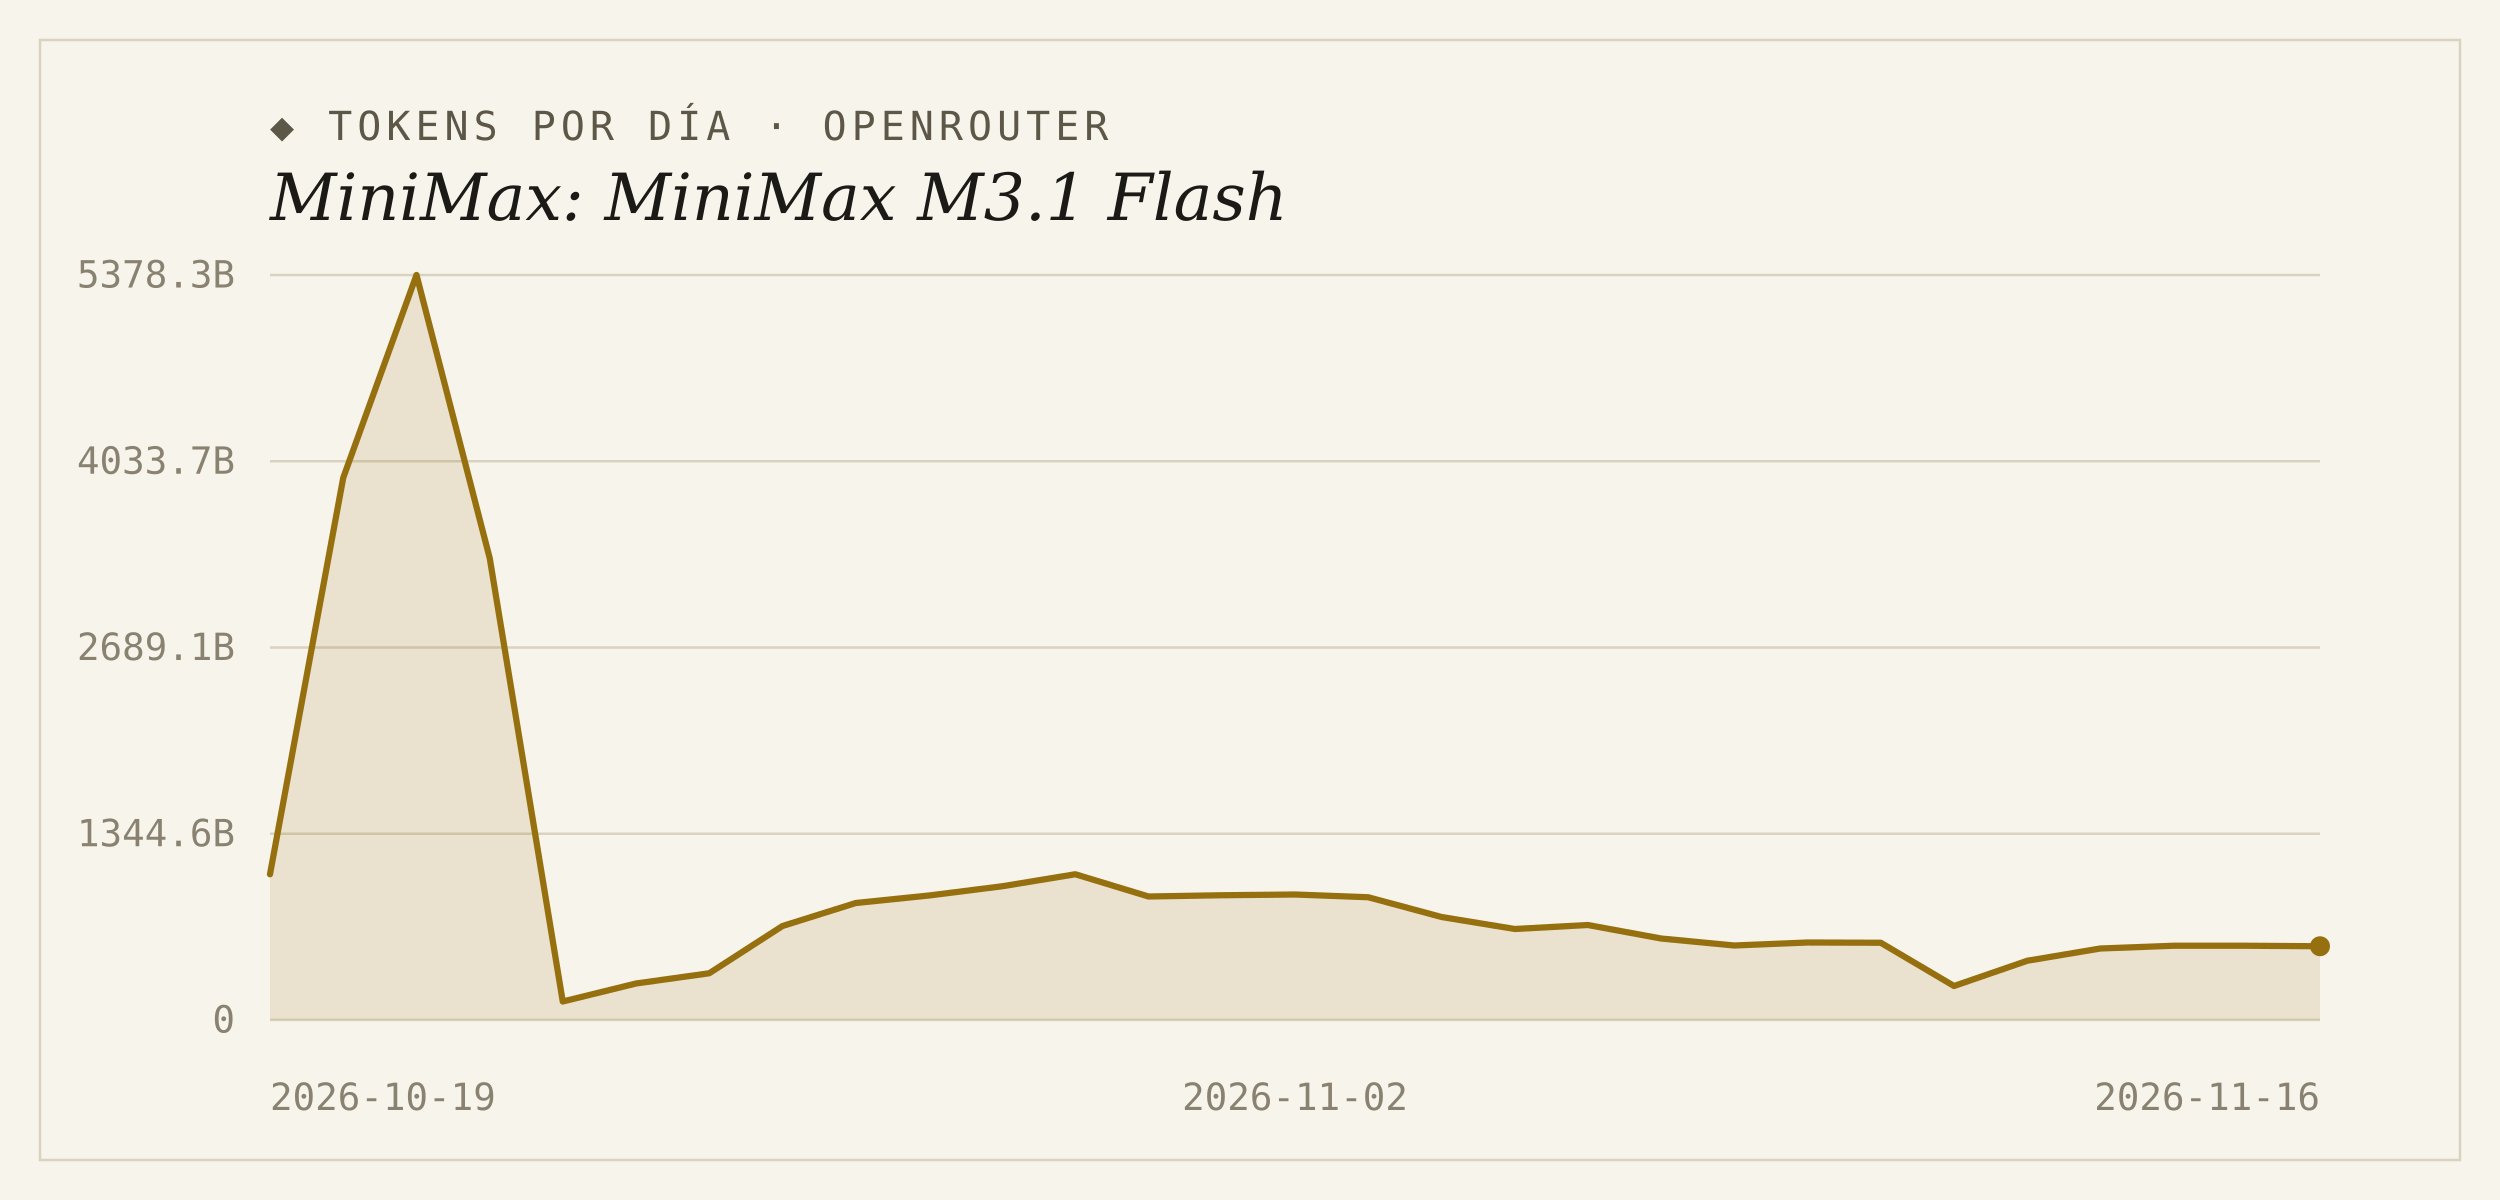
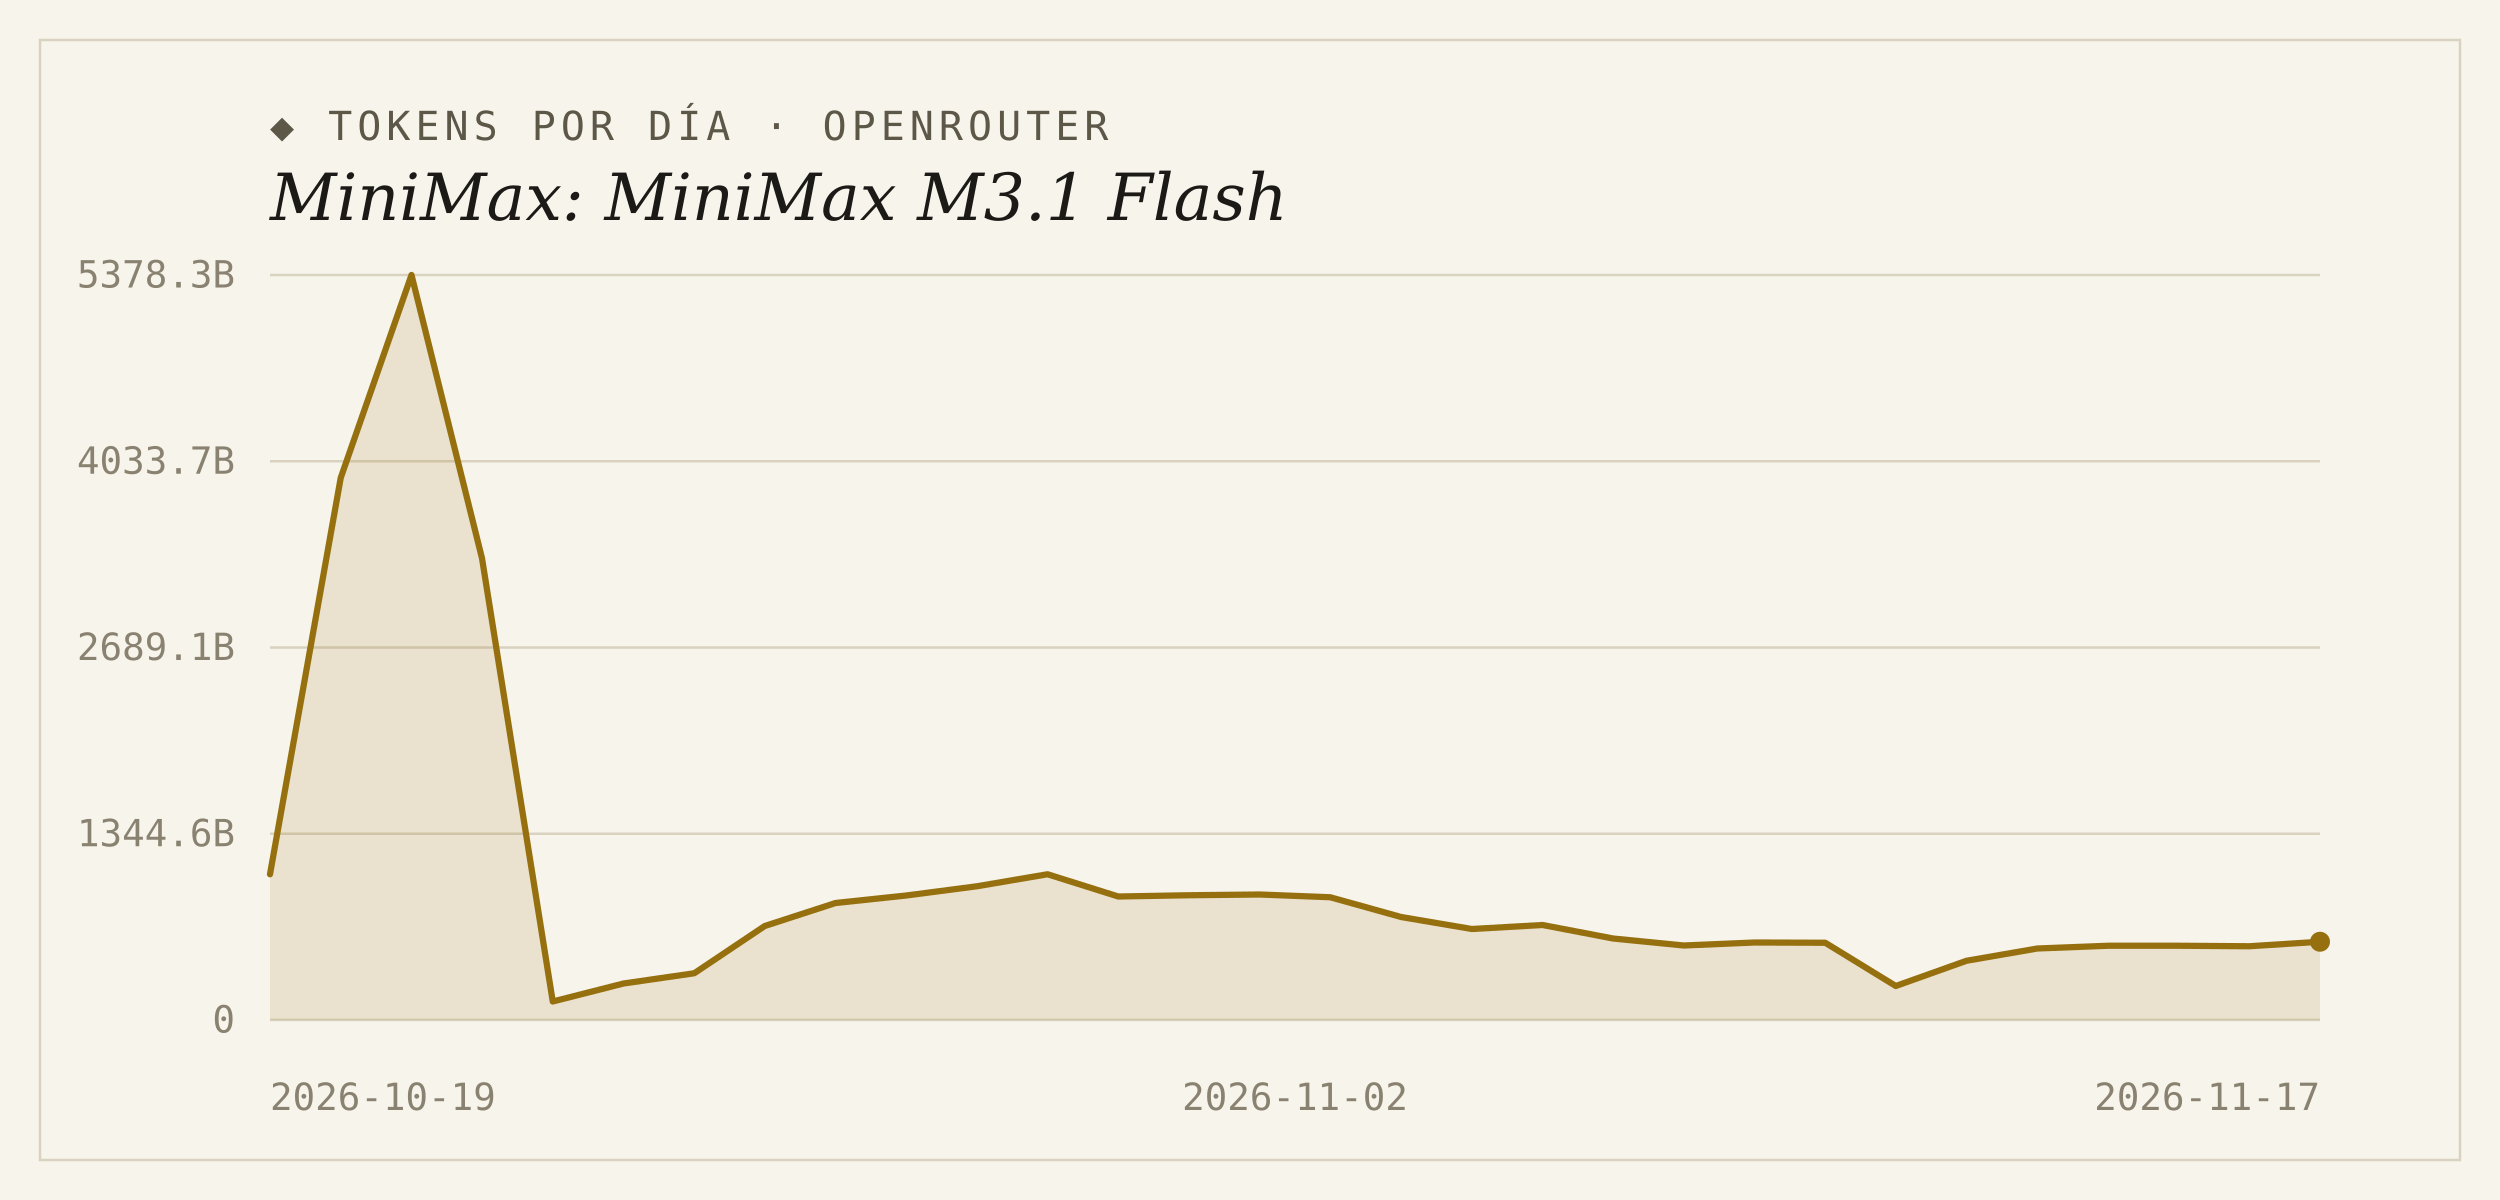
<svg xmlns="http://www.w3.org/2000/svg" width="1000" height="480" viewBox="0 0 1000 480">
  <rect width="1000" height="480" fill="#f7f4ec" />
  <rect x="16" y="16" width="968" height="448" fill="none" stroke="#d9d2bf" stroke-width="1" />
  <text x="108" y="56" font-family="'DejaVu Sans Mono', Consolas, monospace" font-size="16" letter-spacing="2" fill="#5d5748">◆ TOKENS POR DÍA · OPENROUTER</text>
  <text x="108" y="88" font-family="Georgia, 'DejaVu Serif', serif" font-size="26" font-style="italic" fill="#1c1a16">MiniMax: MiniMax M3.1 Flash</text>
  <line x1="108" y1="408.0" x2="928" y2="408.0" stroke="#d9d2bf" stroke-width="1" />
  <text x="94" y="413" text-anchor="end" font-family="'DejaVu Sans Mono', Consolas, monospace" font-size="15" fill="#8a8271">0</text>
  <line x1="108" y1="333.5" x2="928" y2="333.5" stroke="#d9d2bf" stroke-width="1" />
  <text x="94" y="338.5" text-anchor="end" font-family="'DejaVu Sans Mono', Consolas, monospace" font-size="15" fill="#8a8271">1344.6B</text>
  <line x1="108" y1="259.0" x2="928" y2="259.0" stroke="#d9d2bf" stroke-width="1" />
  <text x="94" y="264" text-anchor="end" font-family="'DejaVu Sans Mono', Consolas, monospace" font-size="15" fill="#8a8271">2689.1B</text>
  <line x1="108" y1="184.5" x2="928" y2="184.5" stroke="#d9d2bf" stroke-width="1" />
  <text x="94" y="189.5" text-anchor="end" font-family="'DejaVu Sans Mono', Consolas, monospace" font-size="15" fill="#8a8271">4033.7B</text>
  <line x1="108" y1="110.0" x2="928" y2="110.0" stroke="#d9d2bf" stroke-width="1" />
  <text x="94" y="115" text-anchor="end" font-family="'DejaVu Sans Mono', Consolas, monospace" font-size="15" fill="#8a8271">5378.3B</text>
-   <path d="M 108,408.0 L 108.0,349.7 L 137.3,191.1 L 166.6,110.0 L 195.9,223.3 L 225.1,400.6 L 254.4,393.4 L 283.7,389.3 L 313.0,370.4 L 342.3,361.2 L 371.6,358.2 L 400.9,354.5 L 430.1,349.7 L 459.4,358.6 L 488.7,358.1 L 518.0,357.8 L 547.3,358.9 L 576.6,366.8 L 605.9,371.6 L 635.1,370.0 L 664.4,375.4 L 693.7,378.2 L 723.0,377.0 L 752.3,377.1 L 781.6,394.4 L 810.9,384.3 L 840.1,379.4 L 869.4,378.3 L 898.7,378.3 L 928.0,378.5 L 928.0,408.0 Z" fill="#96700f" fill-opacity="0.14" />
-   <polyline points="108.0,349.7 137.3,191.1 166.6,110.0 195.9,223.3 225.1,400.6 254.4,393.4 283.7,389.3 313.0,370.4 342.3,361.2 371.6,358.2 400.9,354.5 430.1,349.7 459.4,358.6 488.7,358.1 518.0,357.8 547.3,358.9 576.6,366.8 605.9,371.6 635.1,370.0 664.4,375.4 693.7,378.2 723.0,377.0 752.3,377.1 781.6,394.4 810.9,384.3 840.1,379.4 869.4,378.3 898.7,378.3 928.0,378.5" fill="none" stroke="#96700f" stroke-width="2.5" stroke-linejoin="round" stroke-linecap="round" />
-   <circle cx="928.0" cy="378.5" r="4" fill="#96700f" />
+   <path d="M 108,408.0 L 108.0,349.7 L 136.3,191.1 L 164.6,110.0 L 192.8,223.3 L 221.1,400.6 L 249.4,393.4 L 277.7,389.3 L 305.9,370.4 L 334.2,361.2 L 362.5,358.2 L 390.8,354.5 L 419.0,349.7 L 447.3,358.6 L 475.6,358.1 L 503.9,357.8 L 532.1,358.9 L 560.4,366.8 L 588.7,371.6 L 617.0,370.0 L 645.2,375.4 L 673.5,378.2 L 701.8,377.0 L 730.1,377.1 L 758.3,394.4 L 786.6,384.3 L 814.9,379.4 L 843.2,378.3 L 871.4,378.3 L 899.7,378.5 L 928.0,376.7 L 928.0,408.0 Z" fill="#96700f" fill-opacity="0.14" />
+   <polyline points="108.0,349.7 136.3,191.1 164.6,110.0 192.8,223.3 221.1,400.6 249.4,393.4 277.7,389.3 305.9,370.4 334.2,361.2 362.5,358.2 390.8,354.5 419.0,349.7 447.3,358.6 475.6,358.1 503.9,357.8 532.1,358.9 560.4,366.8 588.7,371.6 617.0,370.0 645.2,375.4 673.5,378.2 701.8,377.0 730.1,377.1 758.3,394.4 786.6,384.3 814.9,379.4 843.2,378.3 871.4,378.3 899.7,378.5 928.0,376.7" fill="none" stroke="#96700f" stroke-width="2.5" stroke-linejoin="round" stroke-linecap="round" />
+   <circle cx="928.0" cy="376.7" r="4" fill="#96700f" />
  <text x="108" y="444" text-anchor="start" font-family="'DejaVu Sans Mono', Consolas, monospace" font-size="15" fill="#8a8271">2026-10-19</text>
  <text x="518" y="444" text-anchor="middle" font-family="'DejaVu Sans Mono', Consolas, monospace" font-size="15" fill="#8a8271">2026-11-02</text>
-   <text x="928" y="444" text-anchor="end" font-family="'DejaVu Sans Mono', Consolas, monospace" font-size="15" fill="#8a8271">2026-11-16</text>
+   <text x="928" y="444" text-anchor="end" font-family="'DejaVu Sans Mono', Consolas, monospace" font-size="15" fill="#8a8271">2026-11-17</text>
</svg>
